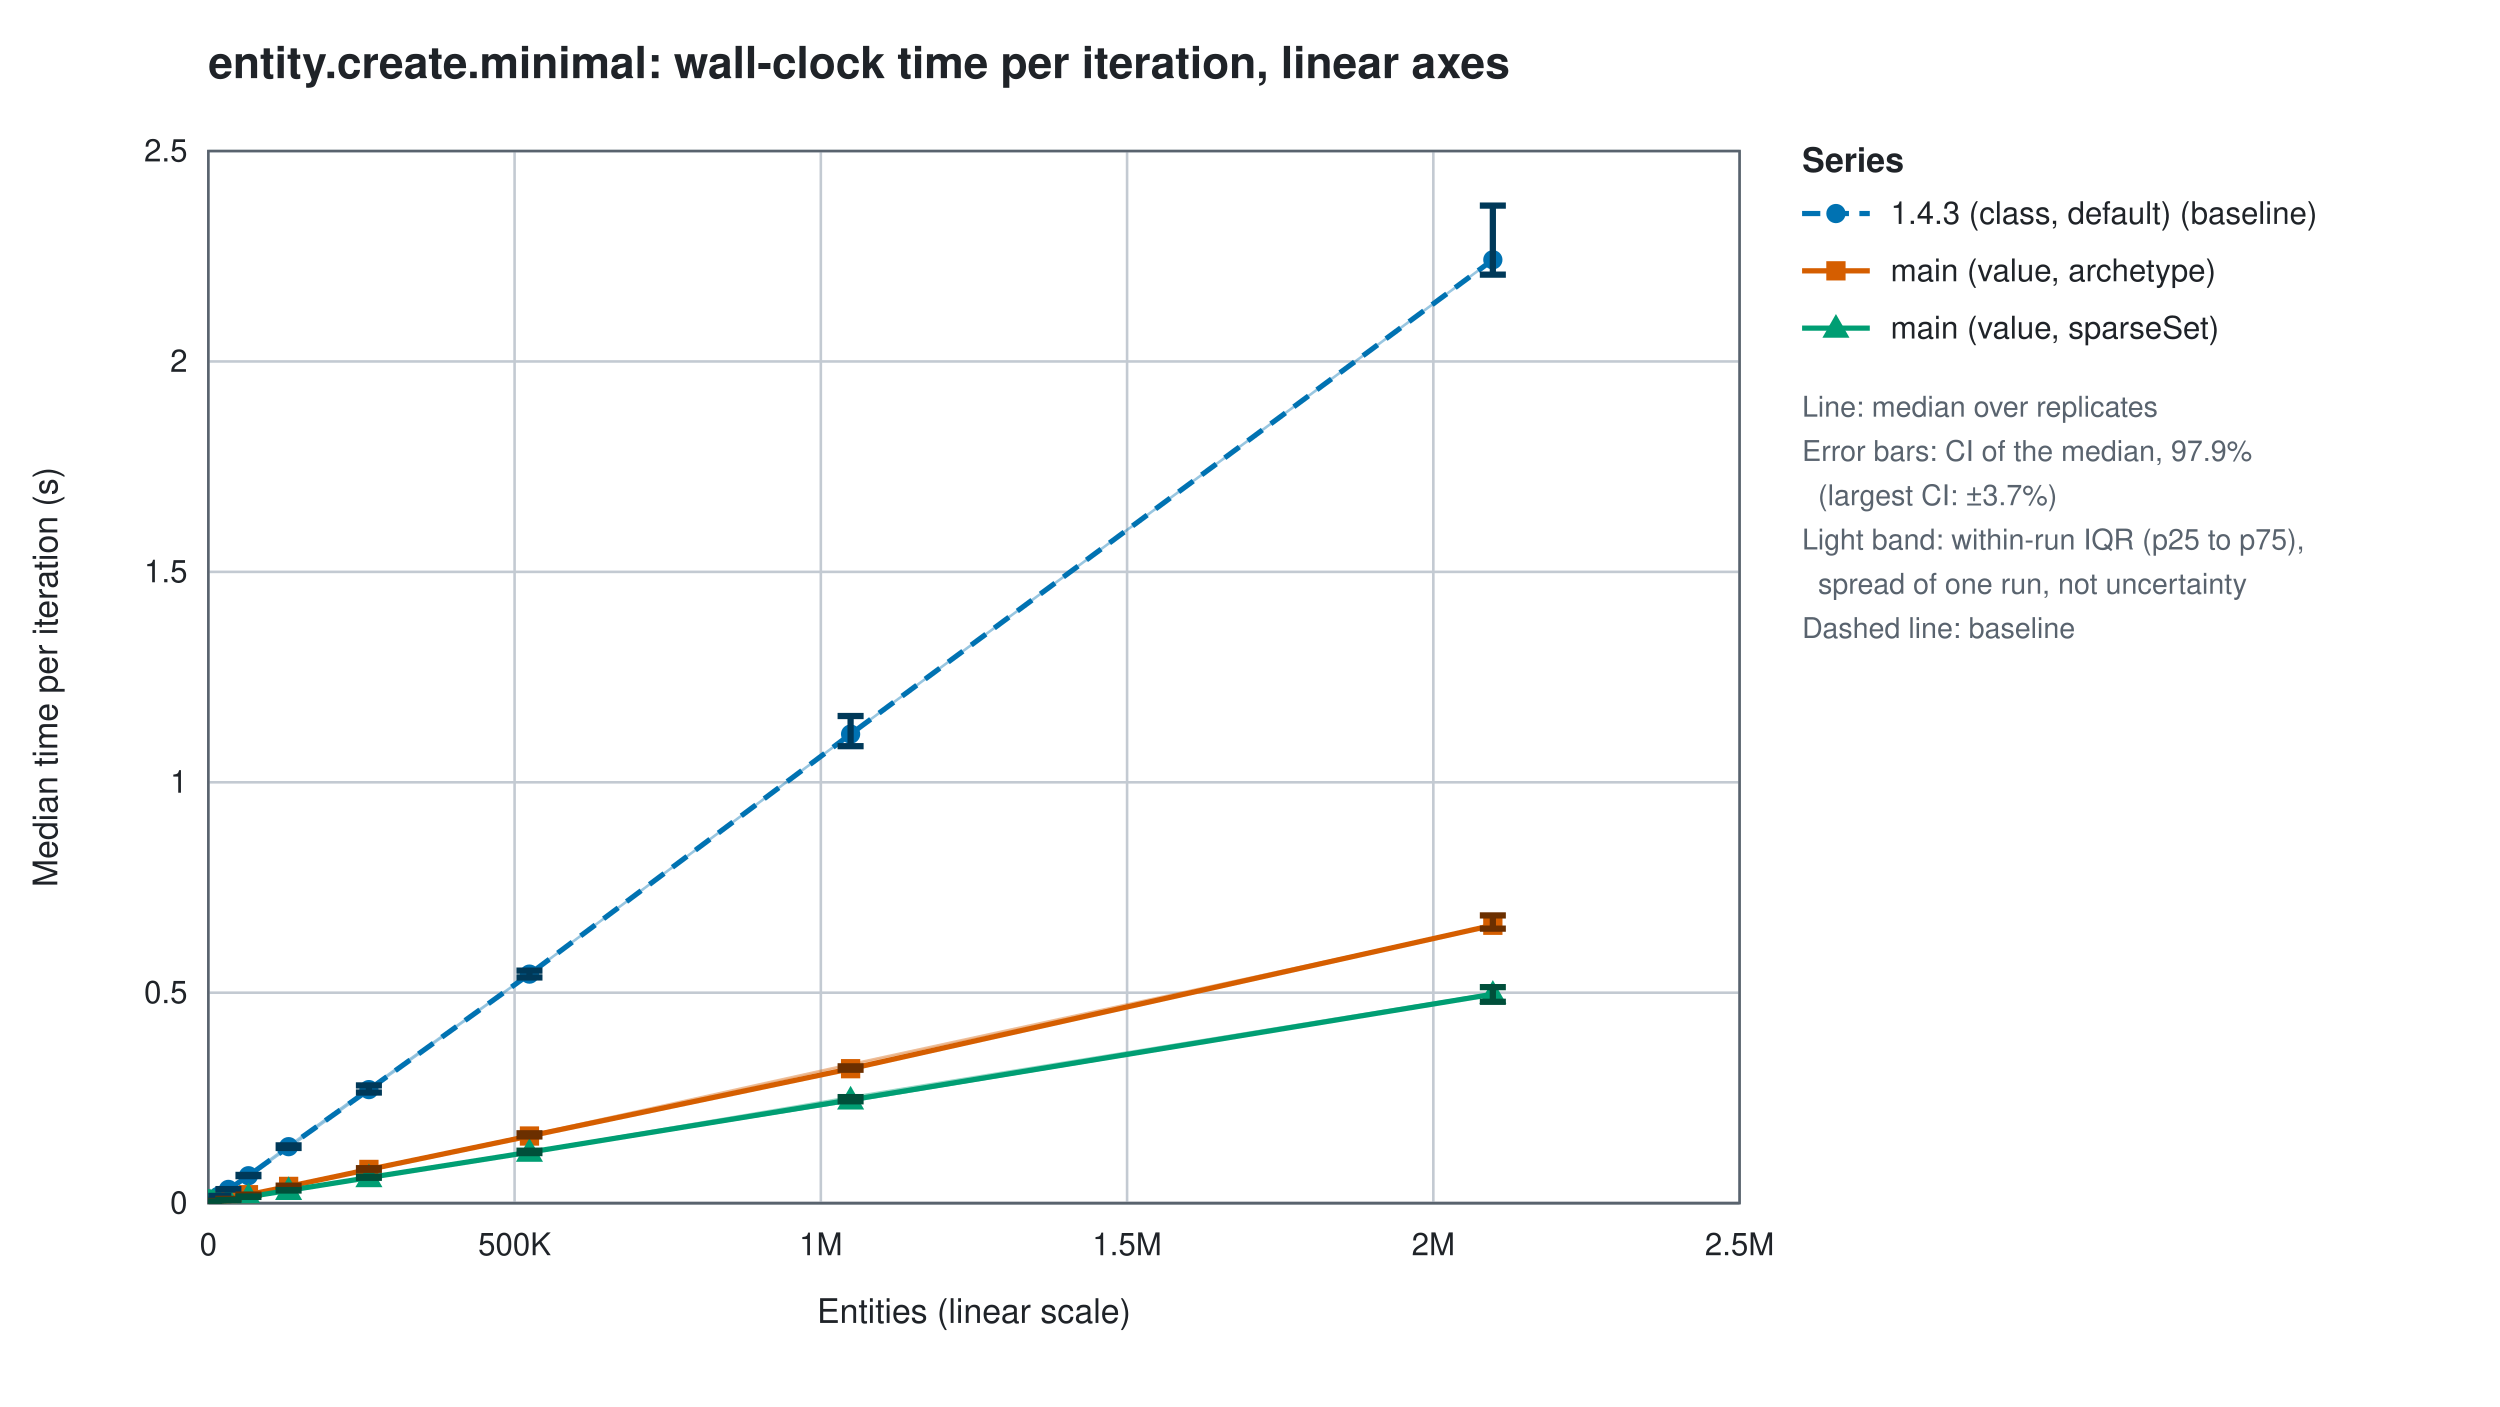
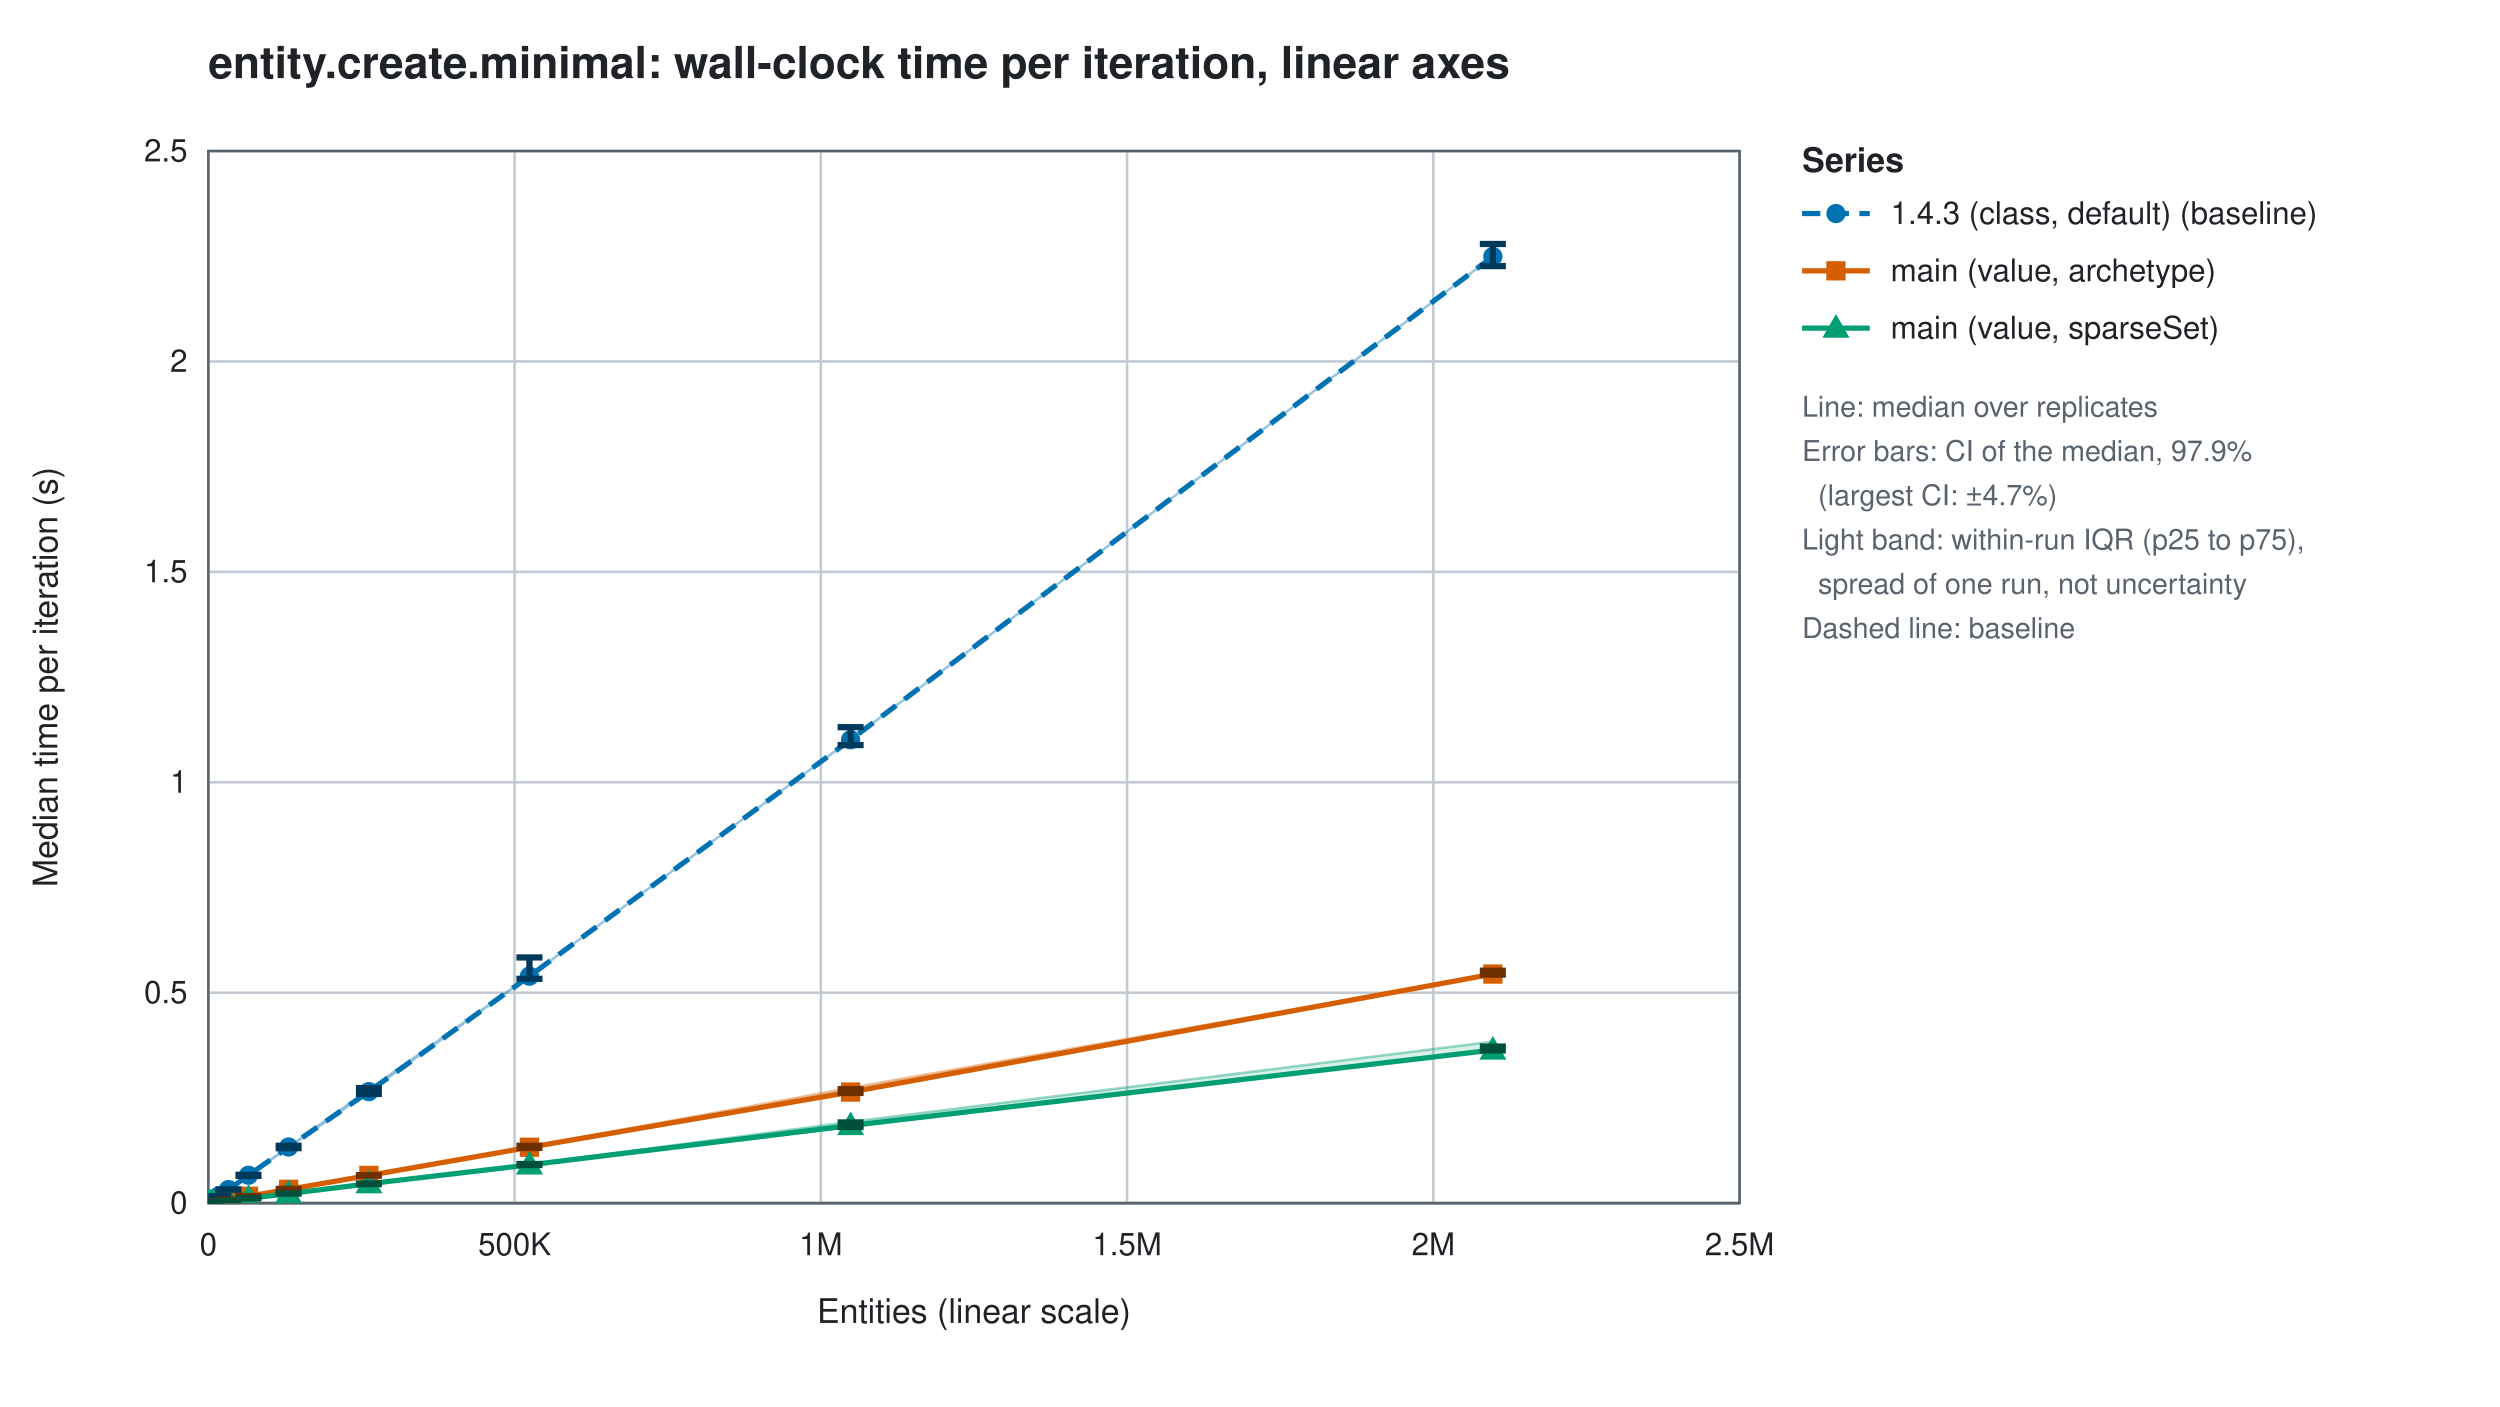
<svg xmlns="http://www.w3.org/2000/svg" viewBox="0 0 960 540" width="960" height="540" role="img" aria-label="entity.create.minimal: wall-clock time per iteration, linear axes">
  <style>
text{font-family:-apple-system,BlinkMacSystemFont,'Segoe UI',Helvetica,Arial,sans-serif;fill:#1f2328}
.title{font-size:17px;font-weight:600}.axis-title{font-size:13px}.tick{font-size:12px}.legend{font-size:12px}.legend-title{font-size:13px;font-weight:600}.note{font-size:11px;fill:#59636e}
.grid{stroke:#c3cad2;stroke-width:1}.minor{stroke:#e6e9ed;stroke-width:1}.axis{stroke:#59636e;stroke-width:1}.frame{fill:none;stroke:#59636e;stroke-width:1}
.line{fill:none;stroke:currentColor;stroke-width:2;stroke-linejoin:round}.baseline{stroke-dasharray:7 4}
.band{fill:currentColor;fill-opacity:.16;stroke:currentColor;stroke-opacity:.4;stroke-width:1;stroke-linejoin:round}.ribbon{fill:currentColor;fill-opacity:.2;stroke:none}.errbar{fill:none;stroke:currentColor;stroke-width:2.4;stroke-linecap:butt}
.zone{fill:#59636e;fill-opacity:.14;stroke:none}.ref{stroke:#1f2328;stroke-width:1;stroke-dasharray:2 3}
.marker{fill:currentColor;stroke:currentColor;stroke-width:1.4}.marker.hollow{fill:none}
.c0{color:#0072B2}
.c1{color:#D55E00}
.c2{color:#009E73}
.c3{color:#CC79A7}
.c4{color:#E69F00}
.c5{color:#56B4E9}
.c6{color:#6E6E6E}
.errbar.e0{color:#003959}
.errbar.e1{color:#6B2F00}
.errbar.e2{color:#004F3A}
.errbar.e3{color:#663D54}
.errbar.e4{color:#735000}
.errbar.e5{color:#2B5A75}
.errbar.e6{color:#373737}
@media (prefers-color-scheme: dark){
text{fill:#e6edf3}.note{fill:#9198a1}
.grid{stroke:#4a525c}.minor{stroke:#2d333b}.axis,.frame{stroke:#9198a1}.zone{fill:#9198a1}.ref{stroke:#e6edf3}
.c0{color:#5AB4F0}
.c1{color:#F28C42}
.c2{color:#2FD0A0}
.c3{color:#E69BC4}
.c4{color:#F2B83A}
.c5{color:#8FD0F5}
.c6{color:#B4B4B4}
.errbar.e0{color:#A4D6F7}
.errbar.e1{color:#F8C097}
.errbar.e2{color:#8DE5CB}
.errbar.e3{color:#F1C8DF}
.errbar.e4{color:#F8D893}
.errbar.e5{color:#C1E5FA}
.errbar.e6{color:#D6D6D6}
}
</style>
  <clipPath id="plot-area">
    <rect x="80" y="58" width="588" height="404" />
  </clipPath>
  <text class="title" x="80" y="30">entity.create.minimal: wall-clock time per iteration, linear axes</text>
  <line class="axis" x1="80" x2="668" y1="462" y2="462" />
  <text class="tick" text-anchor="end" x="72" y="466">0</text>
  <line class="grid" x1="80" x2="668" y1="381.2" y2="381.2" />
  <text class="tick" text-anchor="end" x="72" y="385.2">0.5</text>
  <line class="grid" x1="80" x2="668" y1="300.4" y2="300.4" />
  <text class="tick" text-anchor="end" x="72" y="304.4">1</text>
  <line class="grid" x1="80" x2="668" y1="219.6" y2="219.6" />
  <text class="tick" text-anchor="end" x="72" y="223.6">1.5</text>
  <line class="grid" x1="80" x2="668" y1="138.8" y2="138.8" />
  <text class="tick" text-anchor="end" x="72" y="142.8">2</text>
  <line class="grid" x1="80" x2="668" y1="58" y2="58" />
  <text class="tick" text-anchor="end" x="72" y="62">2.5</text>
  <line class="grid" x1="80" x2="80" y1="58" y2="462" />
  <text class="tick" text-anchor="middle" x="80" y="482">0</text>
  <line class="grid" x1="197.6" x2="197.6" y1="58" y2="462" />
  <text class="tick" text-anchor="middle" x="197.6" y="482">500K</text>
  <line class="grid" x1="315.2" x2="315.2" y1="58" y2="462" />
  <text class="tick" text-anchor="middle" x="315.2" y="482">1M</text>
  <line class="grid" x1="432.8" x2="432.8" y1="58" y2="462" />
  <text class="tick" text-anchor="middle" x="432.8" y="482">1.5M</text>
  <line class="grid" x1="550.4" x2="550.4" y1="58" y2="462" />
  <text class="tick" text-anchor="middle" x="550.4" y="482">2M</text>
  <line class="grid" x1="668" x2="668" y1="58" y2="462" />
  <text class="tick" text-anchor="middle" x="668" y="482">2.5M</text>
  <rect class="frame" x="80" y="58" width="588" height="404" />
  <text class="axis-title" text-anchor="middle" x="374" y="508">Entities (linear scale)</text>
  <text class="axis-title" text-anchor="middle" transform="translate(22 260) rotate(-90)">Median time per iteration (s)</text>
  <g clip-path="url(#plot-area)">
-     <polygon class="band c0" points="80,462 80,462 80,462 80,462 80,462 80,462 80.01,461.99 80.02,461.99 80.03,461.98 80.06,461.96 80.12,461.92 80.24,461.84 80.48,461.67 80.96,461.34 81.93,460.65 83.85,459.35 87.71,456.62 95.41,451.35 110.83,440.08 141.66,417.93 203.31,374.06 326.63,281.9 573.25,99.76 573.25,99.76 326.63,281.9 203.31,374.06 141.66,418.41 110.83,440.68 95.41,451.56 87.71,456.77 83.85,459.4 81.93,460.69 80.96,461.36 80.48,461.68 80.24,461.84 80.12,461.92 80.06,461.96 80.03,461.98 80.02,461.99 80.01,461.99 80,462 80,462 80,462 80,462 80,462 80,462" />
-     <polygon class="band c1" points="80,462 80,462 80,462 80,462 80,462 80,462 80.01,462 80.02,462 80.03,461.99 80.06,461.99 80.12,461.97 80.24,461.95 80.48,461.9 80.96,461.8 81.93,461.59 83.85,461.19 87.71,460.38 95.41,458.74 110.83,455.53 141.66,448.84 203.31,435.89 326.63,408.66 573.25,355.3 573.25,355.3 326.63,410.38 203.31,436.38 141.66,449.22 110.83,455.61 95.41,458.8 87.71,460.41 83.85,461.2 81.93,461.6 80.96,461.8 80.48,461.9 80.24,461.95 80.12,461.97 80.06,461.99 80.03,461.99 80.02,462 80.01,462 80,462 80,462 80,462 80,462 80,462 80,462" />
-     <polygon class="band c2" points="80,462 80,462 80,462 80,462 80,462 80,462 80.01,462 80.02,462 80.03,461.99 80.06,461.99 80.12,461.98 80.24,461.96 80.48,461.92 80.96,461.85 81.93,461.69 83.85,461.38 87.71,460.76 95.41,459.51 110.83,457.05 141.66,452.15 203.31,442.3 326.63,421.31 573.25,381.38 573.25,381.77 326.63,422.89 203.31,442.47 141.66,452.29 110.83,457.13 95.41,459.58 87.71,460.79 83.85,461.4 81.93,461.7 80.96,461.85 80.48,461.92 80.24,461.96 80.12,461.98 80.06,461.99 80.03,461.99 80.02,462 80.01,462 80,462 80,462 80,462 80,462 80,462 80,462" />
-     <polyline class="line c0 baseline" points="80,462 80,462 80,462 80,462 80,462 80,462 80.01,461.99 80.02,461.99 80.03,461.98 80.06,461.96 80.12,461.92 80.24,461.84 80.48,461.68 80.96,461.35 81.93,460.67 83.85,459.38 87.71,456.73 95.41,451.48 110.83,440.32 141.66,418.41 203.31,374.06 326.63,281.9 573.25,99.76" />
-     <polyline class="line c1" points="80,462 80,462 80,462 80,462 80,462 80,462 80.01,462 80.02,462 80.03,461.99 80.06,461.99 80.12,461.97 80.24,461.95 80.48,461.9 80.96,461.8 81.93,461.59 83.85,461.2 87.71,460.41 95.41,458.76 110.83,455.58 141.66,449.06 203.31,436.23 326.63,410.38 573.25,355.3" />
-     <polyline class="line c2" points="80,462 80,462 80,462 80,462 80,462 80,462 80.01,462 80.02,462 80.03,461.99 80.06,461.99 80.12,461.98 80.24,461.96 80.48,461.92 80.96,461.85 81.93,461.69 83.85,461.39 87.71,460.78 95.41,459.56 110.83,457.11 141.66,452.19 203.31,442.44 326.63,422.36 573.25,381.77" />
+     <polygon class="band c0" points="80,462 80,462 80,462 80,462 80,462 80,462 80.01,461.99 80.02,461.99 80.03,461.98 80.06,461.96 80.12,461.92 80.24,461.84 80.48,461.67 80.96,461.34 81.93,460.69 83.85,459.35 87.71,456.76 95.41,451.2 110.83,440.41 141.66,418.39 203.31,374.84 326.63,284.07 573.25,98.5 573.25,98.5 326.63,284.07 203.31,374.84 141.66,419.18 110.83,440.62 95.41,451.47 87.71,456.84 83.85,459.39 81.93,460.72 80.96,461.36 80.48,461.68 80.24,461.84 80.12,461.92 80.06,461.96 80.03,461.98 80.02,461.99 80.01,461.99 80,462 80,462 80,462 80,462 80,462 80,462" />
+     <polygon class="band c1" points="80,462 80,462 80,462 80,462 80,462 80,462 80.01,462 80.02,462 80.03,461.99 80.06,461.99 80.12,461.98 80.24,461.96 80.48,461.91 80.96,461.83 81.93,461.66 83.85,461.33 87.71,460.66 95.41,459.33 110.83,456.65 141.66,451.29 203.31,440.29 326.63,417.76 573.25,374.04 573.25,374.04 326.63,419.35 203.31,440.76 141.66,451.44 110.83,456.74 95.41,459.38 87.71,460.69 83.85,461.34 81.93,461.67 80.96,461.83 80.48,461.92 80.24,461.96 80.12,461.98 80.06,461.99 80.03,461.99 80.02,462 80.01,462 80,462 80,462 80,462 80,462 80,462 80,462" />
+     <polygon class="band c2" points="80,462 80,462 80,462 80,462 80,462 80,462 80.01,462 80.02,462 80.03,462 80.06,461.99 80.12,461.98 80.24,461.97 80.48,461.94 80.96,461.88 81.93,461.77 83.85,461.54 87.71,461.08 95.41,460.14 110.83,458.27 141.66,454.48 203.31,447.11 326.63,430.78 573.25,400 573.25,403.2 326.63,432.69 203.31,447.33 141.66,454.67 110.83,458.37 95.41,460.18 87.71,461.09 83.85,461.55 81.93,461.77 80.96,461.89 80.48,461.94 80.24,461.97 80.12,461.98 80.06,461.99 80.03,462 80.02,462 80.01,462 80,462 80,462 80,462 80,462 80,462 80,462" />
+     <polyline class="line c0 baseline" points="80,462 80,462 80,462 80,462 80,462 80,462 80.01,461.99 80.02,461.99 80.03,461.98 80.06,461.96 80.12,461.92 80.24,461.84 80.48,461.68 80.96,461.36 81.93,460.71 83.85,459.37 87.71,456.81 95.41,451.3 110.83,440.45 141.66,419.18 203.31,374.84 326.63,284.07 573.25,98.5" />
+     <polyline class="line c1" points="80,462 80,462 80,462 80,462 80,462 80,462 80.01,462 80.02,462 80.03,461.99 80.06,461.99 80.12,461.98 80.24,461.96 80.48,461.92 80.96,461.83 81.93,461.67 83.85,461.34 87.71,460.68 95.41,459.35 110.83,456.69 141.66,451.35 203.31,440.55 326.63,419.35 573.25,374.04" />
+     <polyline class="line c2" points="80,462 80,462 80,462 80,462 80,462 80,462 80.01,462 80.02,462 80.03,462 80.06,461.99 80.12,461.98 80.24,461.97 80.48,461.94 80.96,461.88 81.93,461.77 83.85,461.54 87.71,461.09 95.41,460.18 110.83,458.35 141.66,454.54 203.31,447.31 326.63,432.2 573.25,403.2" />
    <circle class="marker c0" cx="80" cy="462" r="3" />
    <circle class="marker c0" cx="80" cy="462" r="3" />
    <circle class="marker c0" cx="80" cy="462" r="3" />
    <circle class="marker c0" cx="80" cy="462" r="3" />
    <circle class="marker c0" cx="80" cy="462" r="3" />
    <circle class="marker c0" cx="80" cy="462" r="3" />
    <circle class="marker c0" cx="80.01" cy="461.99" r="3" />
    <circle class="marker c0" cx="80.02" cy="461.99" r="3" />
    <circle class="marker c0" cx="80.03" cy="461.98" r="3" />
    <circle class="marker c0" cx="80.06" cy="461.96" r="3" />
    <circle class="marker c0" cx="80.12" cy="461.92" r="3" />
    <circle class="marker c0" cx="80.24" cy="461.84" r="3" />
    <circle class="marker c0" cx="80.48" cy="461.68" r="3" />
-     <circle class="marker c0" cx="80.96" cy="461.35" r="3" />
-     <circle class="marker c0" cx="81.93" cy="460.67" r="3" />
-     <circle class="marker c0" cx="83.85" cy="459.38" r="3" />
-     <circle class="marker c0" cx="87.71" cy="456.73" r="3" />
-     <circle class="marker c0" cx="95.41" cy="451.48" r="3" />
-     <circle class="marker c0" cx="110.83" cy="440.32" r="3" />
-     <circle class="marker c0" cx="141.66" cy="418.41" r="3" />
-     <circle class="marker c0" cx="203.31" cy="374.06" r="3" />
-     <circle class="marker c0" cx="326.63" cy="281.9" r="3" />
-     <circle class="marker c0" cx="573.25" cy="99.76" r="3" />
+     <circle class="marker c0" cx="80.96" cy="461.36" r="3" />
+     <circle class="marker c0" cx="81.93" cy="460.71" r="3" />
+     <circle class="marker c0" cx="83.85" cy="459.37" r="3" />
+     <circle class="marker c0" cx="87.71" cy="456.81" r="3" />
+     <circle class="marker c0" cx="95.41" cy="451.3" r="3" />
+     <circle class="marker c0" cx="110.83" cy="440.45" r="3" />
+     <circle class="marker c0" cx="141.66" cy="419.18" r="3" />
+     <circle class="marker c0" cx="203.31" cy="374.84" r="3" />
+     <circle class="marker c0" cx="326.63" cy="284.07" r="3" />
+     <circle class="marker c0" cx="573.25" cy="98.5" r="3" />
    <rect class="marker c1" x="77" y="459" width="6" height="6" />
    <rect class="marker c1" x="77" y="459" width="6" height="6" />
    <rect class="marker c1" x="77" y="459" width="6" height="6" />
    <rect class="marker c1" x="77" y="459" width="6" height="6" />
    <rect class="marker c1" x="77" y="459" width="6" height="6" />
    <rect class="marker c1" x="77" y="459" width="6" height="6" />
    <rect class="marker c1" x="77.01" y="459" width="6" height="6" />
    <rect class="marker c1" x="77.02" y="459" width="6" height="6" />
    <rect class="marker c1" x="77.03" y="458.99" width="6" height="6" />
    <rect class="marker c1" x="77.06" y="458.99" width="6" height="6" />
-     <rect class="marker c1" x="77.12" y="458.97" width="6" height="6" />
-     <rect class="marker c1" x="77.24" y="458.95" width="6" height="6" />
-     <rect class="marker c1" x="77.48" y="458.9" width="6" height="6" />
-     <rect class="marker c1" x="77.96" y="458.8" width="6" height="6" />
-     <rect class="marker c1" x="78.93" y="458.59" width="6" height="6" />
-     <rect class="marker c1" x="80.85" y="458.2" width="6" height="6" />
-     <rect class="marker c1" x="84.71" y="457.41" width="6" height="6" />
-     <rect class="marker c1" x="92.41" y="455.76" width="6" height="6" />
-     <rect class="marker c1" x="107.83" y="452.58" width="6" height="6" />
-     <rect class="marker c1" x="138.66" y="446.06" width="6" height="6" />
-     <rect class="marker c1" x="200.31" y="433.23" width="6" height="6" />
-     <rect class="marker c1" x="323.63" y="407.38" width="6" height="6" />
-     <rect class="marker c1" x="570.25" y="352.3" width="6" height="6" />
+     <rect class="marker c1" x="77.12" y="458.98" width="6" height="6" />
+     <rect class="marker c1" x="77.24" y="458.96" width="6" height="6" />
+     <rect class="marker c1" x="77.48" y="458.92" width="6" height="6" />
+     <rect class="marker c1" x="77.96" y="458.83" width="6" height="6" />
+     <rect class="marker c1" x="78.93" y="458.67" width="6" height="6" />
+     <rect class="marker c1" x="80.85" y="458.34" width="6" height="6" />
+     <rect class="marker c1" x="84.71" y="457.68" width="6" height="6" />
+     <rect class="marker c1" x="92.41" y="456.35" width="6" height="6" />
+     <rect class="marker c1" x="107.83" y="453.69" width="6" height="6" />
+     <rect class="marker c1" x="138.66" y="448.35" width="6" height="6" />
+     <rect class="marker c1" x="200.31" y="437.55" width="6" height="6" />
+     <rect class="marker c1" x="323.63" y="416.35" width="6" height="6" />
+     <rect class="marker c1" x="570.25" y="371.04" width="6" height="6" />
    <polygon class="marker c2" points="80,458 84,465 76,465" />
    <polygon class="marker c2" points="80,458 84,465 76,465" />
    <polygon class="marker c2" points="80,458 84,465 76,465" />
    <polygon class="marker c2" points="80,458 84,465 76,465" />
    <polygon class="marker c2" points="80,458 84,465 76,465" />
    <polygon class="marker c2" points="80,458 84,465 76,465" />
    <polygon class="marker c2" points="80.01,458 84.01,465 76.01,465" />
    <polygon class="marker c2" points="80.02,458 84.02,465 76.02,465" />
-     <polygon class="marker c2" points="80.03,457.99 84.03,464.99 76.03,464.99" />
+     <polygon class="marker c2" points="80.03,458 84.03,465 76.03,465" />
    <polygon class="marker c2" points="80.06,457.99 84.06,464.99 76.06,464.99" />
    <polygon class="marker c2" points="80.12,457.98 84.12,464.98 76.12,464.98" />
-     <polygon class="marker c2" points="80.24,457.96 84.24,464.96 76.24,464.96" />
-     <polygon class="marker c2" points="80.48,457.92 84.48,464.92 76.48,464.92" />
-     <polygon class="marker c2" points="80.96,457.85 84.96,464.85 76.96,464.85" />
-     <polygon class="marker c2" points="81.93,457.69 85.93,464.69 77.93,464.69" />
-     <polygon class="marker c2" points="83.85,457.39 87.85,464.39 79.85,464.39" />
-     <polygon class="marker c2" points="87.71,456.78 91.71,463.78 83.71,463.78" />
-     <polygon class="marker c2" points="95.41,455.56 99.41,462.56 91.41,462.56" />
-     <polygon class="marker c2" points="110.83,453.11 114.83,460.11 106.83,460.11" />
-     <polygon class="marker c2" points="141.66,448.19 145.66,455.19 137.66,455.19" />
-     <polygon class="marker c2" points="203.31,438.44 207.31,445.44 199.31,445.44" />
-     <polygon class="marker c2" points="326.63,418.36 330.63,425.36 322.63,425.36" />
-     <polygon class="marker c2" points="573.25,377.77 577.25,384.77 569.25,384.77" />
+     <polygon class="marker c2" points="80.24,457.97 84.24,464.97 76.24,464.97" />
+     <polygon class="marker c2" points="80.48,457.94 84.48,464.94 76.48,464.94" />
+     <polygon class="marker c2" points="80.96,457.88 84.96,464.88 76.96,464.88" />
+     <polygon class="marker c2" points="81.93,457.77 85.93,464.77 77.93,464.77" />
+     <polygon class="marker c2" points="83.85,457.54 87.85,464.54 79.85,464.54" />
+     <polygon class="marker c2" points="87.71,457.09 91.71,464.09 83.71,464.09" />
+     <polygon class="marker c2" points="95.41,456.18 99.41,463.18 91.41,463.18" />
+     <polygon class="marker c2" points="110.83,454.35 114.83,461.35 106.83,461.35" />
+     <polygon class="marker c2" points="141.66,450.54 145.66,457.54 137.66,457.54" />
+     <polygon class="marker c2" points="203.31,443.31 207.31,450.31 199.31,450.31" />
+     <polygon class="marker c2" points="326.63,428.2 330.63,435.2 322.63,435.2" />
+     <polygon class="marker c2" points="573.25,399.2 577.25,406.2 569.25,406.2" />
    <path class="errbar e0" d="M80,462V462M75,462H85M75,462H85" />
    <path class="errbar e0" d="M80,462V462M75,462H85M75,462H85" />
    <path class="errbar e0" d="M80,462V462M75,462H85M75,462H85" />
    <path class="errbar e0" d="M80,462V462M75,462H85M75,462H85" />
    <path class="errbar e0" d="M80,462V462M75,462H85M75,462H85" />
    <path class="errbar e0" d="M80,462V462M75,462H85M75,462H85" />
    <path class="errbar e0" d="M80.01,461.99V461.99M75.01,461.99H85.01M75.01,461.99H85.01" />
    <path class="errbar e0" d="M80.02,461.99V461.99M75.02,461.99H85.02M75.02,461.99H85.02" />
    <path class="errbar e0" d="M80.03,461.98V461.98M75.03,461.98H85.03M75.03,461.98H85.03" />
    <path class="errbar e0" d="M80.06,461.96V461.96M75.06,461.96H85.06M75.06,461.96H85.06" />
    <path class="errbar e0" d="M80.12,461.92V461.92M75.12,461.92H85.12M75.12,461.92H85.12" />
-     <path class="errbar e0" d="M80.24,461.83V461.84M75.24,461.83H85.24M75.24,461.84H85.24" />
-     <path class="errbar e0" d="M80.48,461.67V461.69M75.48,461.67H85.48M75.48,461.69H85.48" />
-     <path class="errbar e0" d="M80.96,461.33V461.35M75.96,461.33H85.96M75.96,461.35H85.96" />
-     <path class="errbar e0" d="M81.93,460.65V460.73M76.93,460.65H86.93M76.93,460.73H86.93" />
-     <path class="errbar e0" d="M83.85,459.23V459.41M78.85,459.23H88.85M78.85,459.41H88.85" />
-     <path class="errbar e0" d="M87.71,456.61V456.81M82.71,456.61H92.71M82.71,456.81H92.71" />
-     <path class="errbar e0" d="M95.41,451.17V451.64M90.41,451.17H100.41M90.41,451.64H100.41" />
-     <path class="errbar e0" d="M110.83,439.82V440.82M105.83,439.82H115.83M105.83,440.82H115.83" />
-     <path class="errbar e0" d="M141.66,416.8V419.53M136.66,416.8H146.66M136.66,419.53H146.66" />
-     <path class="errbar e0" d="M203.31,372.72V375.34M198.31,372.72H208.31M198.31,375.34H208.31" />
-     <path class="errbar e0" d="M326.63,274.95V286.53M321.63,274.95H331.63M321.63,286.53H331.63" />
-     <path class="errbar e0" d="M573.25,78.95V105.46M568.25,78.95H578.25M568.25,105.46H578.25" />
+     <path class="errbar e0" d="M80.24,461.84V461.84M75.24,461.84H85.24M75.24,461.84H85.24" />
+     <path class="errbar e0" d="M80.48,461.67V461.68M75.48,461.67H85.48M75.48,461.68H85.48" />
+     <path class="errbar e0" d="M80.96,461.33V461.37M75.96,461.33H85.96M75.96,461.37H85.96" />
+     <path class="errbar e0" d="M81.93,460.66V460.72M76.93,460.66H86.93M76.93,460.72H86.93" />
+     <path class="errbar e0" d="M83.85,459.32V459.42M78.85,459.32H88.85M78.85,459.42H88.85" />
+     <path class="errbar e0" d="M87.71,456.71V456.86M82.71,456.71H92.71M82.71,456.86H92.71" />
+     <path class="errbar e0" d="M95.41,451.12V451.55M90.41,451.12H100.41M90.41,451.55H100.41" />
+     <path class="errbar e0" d="M110.83,439.97V440.89M105.83,439.97H115.83M105.83,440.89H115.83" />
+     <path class="errbar e0" d="M141.66,417.86V420.1M136.66,417.86H146.66M136.66,420.1H146.66" />
+     <path class="errbar e0" d="M203.31,367.66V375.86M198.31,367.66H208.31M198.31,375.86H208.31" />
+     <path class="errbar e0" d="M326.63,279.24V286.1M321.63,279.24H331.63M321.63,286.1H331.63" />
+     <path class="errbar e0" d="M573.25,93.69V102.18M568.25,93.69H578.25M568.25,102.18H578.25" />
    <path class="errbar e1" d="M80,462V462M75,462H85M75,462H85" />
    <path class="errbar e1" d="M80,462V462M75,462H85M75,462H85" />
    <path class="errbar e1" d="M80,462V462M75,462H85M75,462H85" />
    <path class="errbar e1" d="M80,462V462M75,462H85M75,462H85" />
    <path class="errbar e1" d="M80,462V462M75,462H85M75,462H85" />
    <path class="errbar e1" d="M80,462V462M75,462H85M75,462H85" />
    <path class="errbar e1" d="M80.01,462V462M75.01,462H85.01M75.01,462H85.01" />
    <path class="errbar e1" d="M80.02,462V462M75.02,462H85.02M75.02,462H85.02" />
    <path class="errbar e1" d="M80.03,461.99V461.99M75.03,461.99H85.03M75.03,461.99H85.03" />
    <path class="errbar e1" d="M80.06,461.99V461.99M75.06,461.99H85.06M75.06,461.99H85.06" />
-     <path class="errbar e1" d="M80.12,461.97V461.97M75.12,461.97H85.12M75.12,461.97H85.12" />
-     <path class="errbar e1" d="M80.24,461.95V461.95M75.24,461.95H85.24M75.24,461.95H85.24" />
-     <path class="errbar e1" d="M80.48,461.89V461.9M75.48,461.89H85.48M75.48,461.9H85.48" />
-     <path class="errbar e1" d="M80.96,461.79V461.8M75.96,461.79H85.96M75.96,461.8H85.96" />
-     <path class="errbar e1" d="M81.93,461.58V461.6M76.93,461.58H86.93M76.93,461.6H86.93" />
-     <path class="errbar e1" d="M83.85,461.18V461.21M78.85,461.18H88.85M78.85,461.21H88.85" />
-     <path class="errbar e1" d="M87.71,460.36V460.41M82.71,460.36H92.71M82.71,460.41H92.71" />
-     <path class="errbar e1" d="M95.41,458.72V458.81M90.41,458.72H100.41M90.41,458.81H100.41" />
-     <path class="errbar e1" d="M110.83,455.29V455.61M105.83,455.29H115.83M105.83,455.61H115.83" />
-     <path class="errbar e1" d="M141.66,448.58V449.21M136.66,448.58H146.66M136.66,449.21H146.66" />
-     <path class="errbar e1" d="M203.31,435.18V436.39M198.31,435.18H208.31M198.31,436.39H208.31" />
-     <path class="errbar e1" d="M326.63,409.47V410.78M321.63,409.47H331.63M321.63,410.78H331.63" />
-     <path class="errbar e1" d="M573.25,351.52V356.6M568.25,351.52H578.25M568.25,356.6H578.25" />
+     <path class="errbar e1" d="M80.12,461.98V461.98M75.12,461.98H85.12M75.12,461.98H85.12" />
+     <path class="errbar e1" d="M80.24,461.96V461.96M75.24,461.96H85.24M75.24,461.96H85.24" />
+     <path class="errbar e1" d="M80.48,461.91V461.92M75.48,461.91H85.48M75.48,461.92H85.48" />
+     <path class="errbar e1" d="M80.96,461.83V461.83M75.96,461.83H85.96M75.96,461.83H85.96" />
+     <path class="errbar e1" d="M81.93,461.66V461.67M76.93,461.66H86.93M76.93,461.67H86.93" />
+     <path class="errbar e1" d="M83.85,461.32V461.34M78.85,461.32H88.85M78.85,461.34H88.85" />
+     <path class="errbar e1" d="M87.71,460.65V460.69M82.71,460.65H92.71M82.71,460.69H92.71" />
+     <path class="errbar e1" d="M95.41,459.29V459.37M90.41,459.29H100.41M90.41,459.37H100.41" />
+     <path class="errbar e1" d="M110.83,456.53V456.73M105.83,456.53H115.83M105.83,456.73H115.83" />
+     <path class="errbar e1" d="M141.66,451.26V451.46M136.66,451.26H146.66M136.66,451.46H146.66" />
+     <path class="errbar e1" d="M203.31,439.97V440.82M198.31,439.97H208.31M198.31,440.82H208.31" />
+     <path class="errbar e1" d="M326.63,418.24V419.68M321.63,418.24H331.63M321.63,419.68H331.63" />
+     <path class="errbar e1" d="M573.25,372.75V374.25M568.25,372.75H578.25M568.25,374.25H578.25" />
    <path class="errbar e2" d="M80,462V462M75,462H85M75,462H85" />
    <path class="errbar e2" d="M80,462V462M75,462H85M75,462H85" />
    <path class="errbar e2" d="M80,462V462M75,462H85M75,462H85" />
    <path class="errbar e2" d="M80,462V462M75,462H85M75,462H85" />
    <path class="errbar e2" d="M80,462V462M75,462H85M75,462H85" />
    <path class="errbar e2" d="M80,462V462M75,462H85M75,462H85" />
    <path class="errbar e2" d="M80.01,462V462M75.01,462H85.01M75.01,462H85.01" />
    <path class="errbar e2" d="M80.02,462V462M75.02,462H85.02M75.02,462H85.02" />
-     <path class="errbar e2" d="M80.03,461.99V461.99M75.03,461.99H85.03M75.03,461.99H85.03" />
+     <path class="errbar e2" d="M80.03,462V462M75.03,462H85.03M75.03,462H85.03" />
    <path class="errbar e2" d="M80.06,461.99V461.99M75.06,461.99H85.06M75.06,461.99H85.06" />
    <path class="errbar e2" d="M80.12,461.98V461.98M75.12,461.98H85.12M75.12,461.98H85.12" />
-     <path class="errbar e2" d="M80.24,461.96V461.96M75.24,461.96H85.24M75.24,461.96H85.24" />
-     <path class="errbar e2" d="M80.48,461.92V461.92M75.48,461.92H85.48M75.48,461.92H85.48" />
-     <path class="errbar e2" d="M80.96,461.84V461.85M75.96,461.84H85.96M75.96,461.85H85.96" />
-     <path class="errbar e2" d="M81.93,461.69V461.7M76.93,461.69H86.93M76.93,461.7H86.93" />
-     <path class="errbar e2" d="M83.85,461.38V461.39M78.85,461.38H88.85M78.85,461.39H88.85" />
-     <path class="errbar e2" d="M87.71,460.76V460.79M82.71,460.76H92.71M82.71,460.79H92.71" />
-     <path class="errbar e2" d="M95.41,459.45V459.61M90.41,459.45H100.41M90.41,459.61H100.41" />
-     <path class="errbar e2" d="M110.83,456.99V457.15M105.83,456.99H115.83M105.83,457.15H115.83" />
-     <path class="errbar e2" d="M141.66,451.8V452.27M136.66,451.8H146.66M136.66,452.27H146.66" />
-     <path class="errbar e2" d="M203.31,441.87V442.79M198.31,441.87H208.31M198.31,442.79H208.31" />
-     <path class="errbar e2" d="M326.63,421.29V422.9M321.63,421.29H331.63M321.63,422.9H331.63" />
-     <path class="errbar e2" d="M573.25,379.06V384.69M568.25,379.06H578.25M568.25,384.69H578.25" />
+     <path class="errbar e2" d="M80.24,461.97V461.97M75.24,461.97H85.24M75.24,461.97H85.24" />
+     <path class="errbar e2" d="M80.48,461.94V461.94M75.48,461.94H85.48M75.48,461.94H85.48" />
+     <path class="errbar e2" d="M80.96,461.88V461.89M75.96,461.88H85.96M75.96,461.89H85.96" />
+     <path class="errbar e2" d="M81.93,461.76V461.77M76.93,461.76H86.93M76.93,461.77H86.93" />
+     <path class="errbar e2" d="M83.85,461.54V461.54M78.85,461.54H88.85M78.85,461.54H88.85" />
+     <path class="errbar e2" d="M87.71,461.07V461.09M82.71,461.07H92.71M82.71,461.09H92.71" />
+     <path class="errbar e2" d="M95.41,460.12V460.18M90.41,460.12H100.41M90.41,460.18H100.41" />
+     <path class="errbar e2" d="M110.83,458.24V458.36M105.83,458.24H115.83M105.83,458.36H115.83" />
+     <path class="errbar e2" d="M141.66,454.44V454.7M136.66,454.44H146.66M136.66,454.7H146.66" />
+     <path class="errbar e2" d="M203.31,446.97V447.38M198.31,446.97H208.31M198.31,447.38H208.31" />
+     <path class="errbar e2" d="M326.63,431.01V432.75M321.63,431.01H331.63M321.63,432.75H331.63" />
+     <path class="errbar e2" d="M573.25,401.89V403.37M568.25,401.89H578.25M568.25,403.37H578.25" />
  </g>
  <text class="legend-title" x="692" y="66">Series</text>
  <line class="line c0 baseline" x1="692" x2="718" y1="82" y2="82" />
  <circle class="marker c0" cx="705" cy="82" r="3" />
  <text class="legend" x="726" y="86">1.4.3 (class, default) (baseline)</text>
  <line class="line c1" x1="692" x2="718" y1="104" y2="104" />
  <rect class="marker c1" x="702" y="101" width="6" height="6" />
  <text class="legend" x="726" y="108">main (value, archetype)</text>
  <line class="line c2" x1="692" x2="718" y1="126" y2="126" />
  <polygon class="marker c2" points="705,122 709,129 701,129" />
  <text class="legend" x="726" y="130">main (value, sparseSet)</text>
  <text class="note" x="692" y="160" xml:space="preserve">Line: median over replicates</text>
  <text class="note" x="692" y="177" xml:space="preserve">Error bars: CI of the median, 97.9%</text>
-   <text class="note" x="692" y="194" xml:space="preserve">  (largest CI: ±3.7%)</text>
+   <text class="note" x="692" y="194" xml:space="preserve">  (largest CI: ±4.7%)</text>
  <text class="note" x="692" y="211" xml:space="preserve">Light band: within-run IQR (p25 to p75),</text>
  <text class="note" x="692" y="228" xml:space="preserve">  spread of one run, not uncertainty</text>
  <text class="note" x="692" y="245" xml:space="preserve">Dashed line: baseline</text>
</svg>
